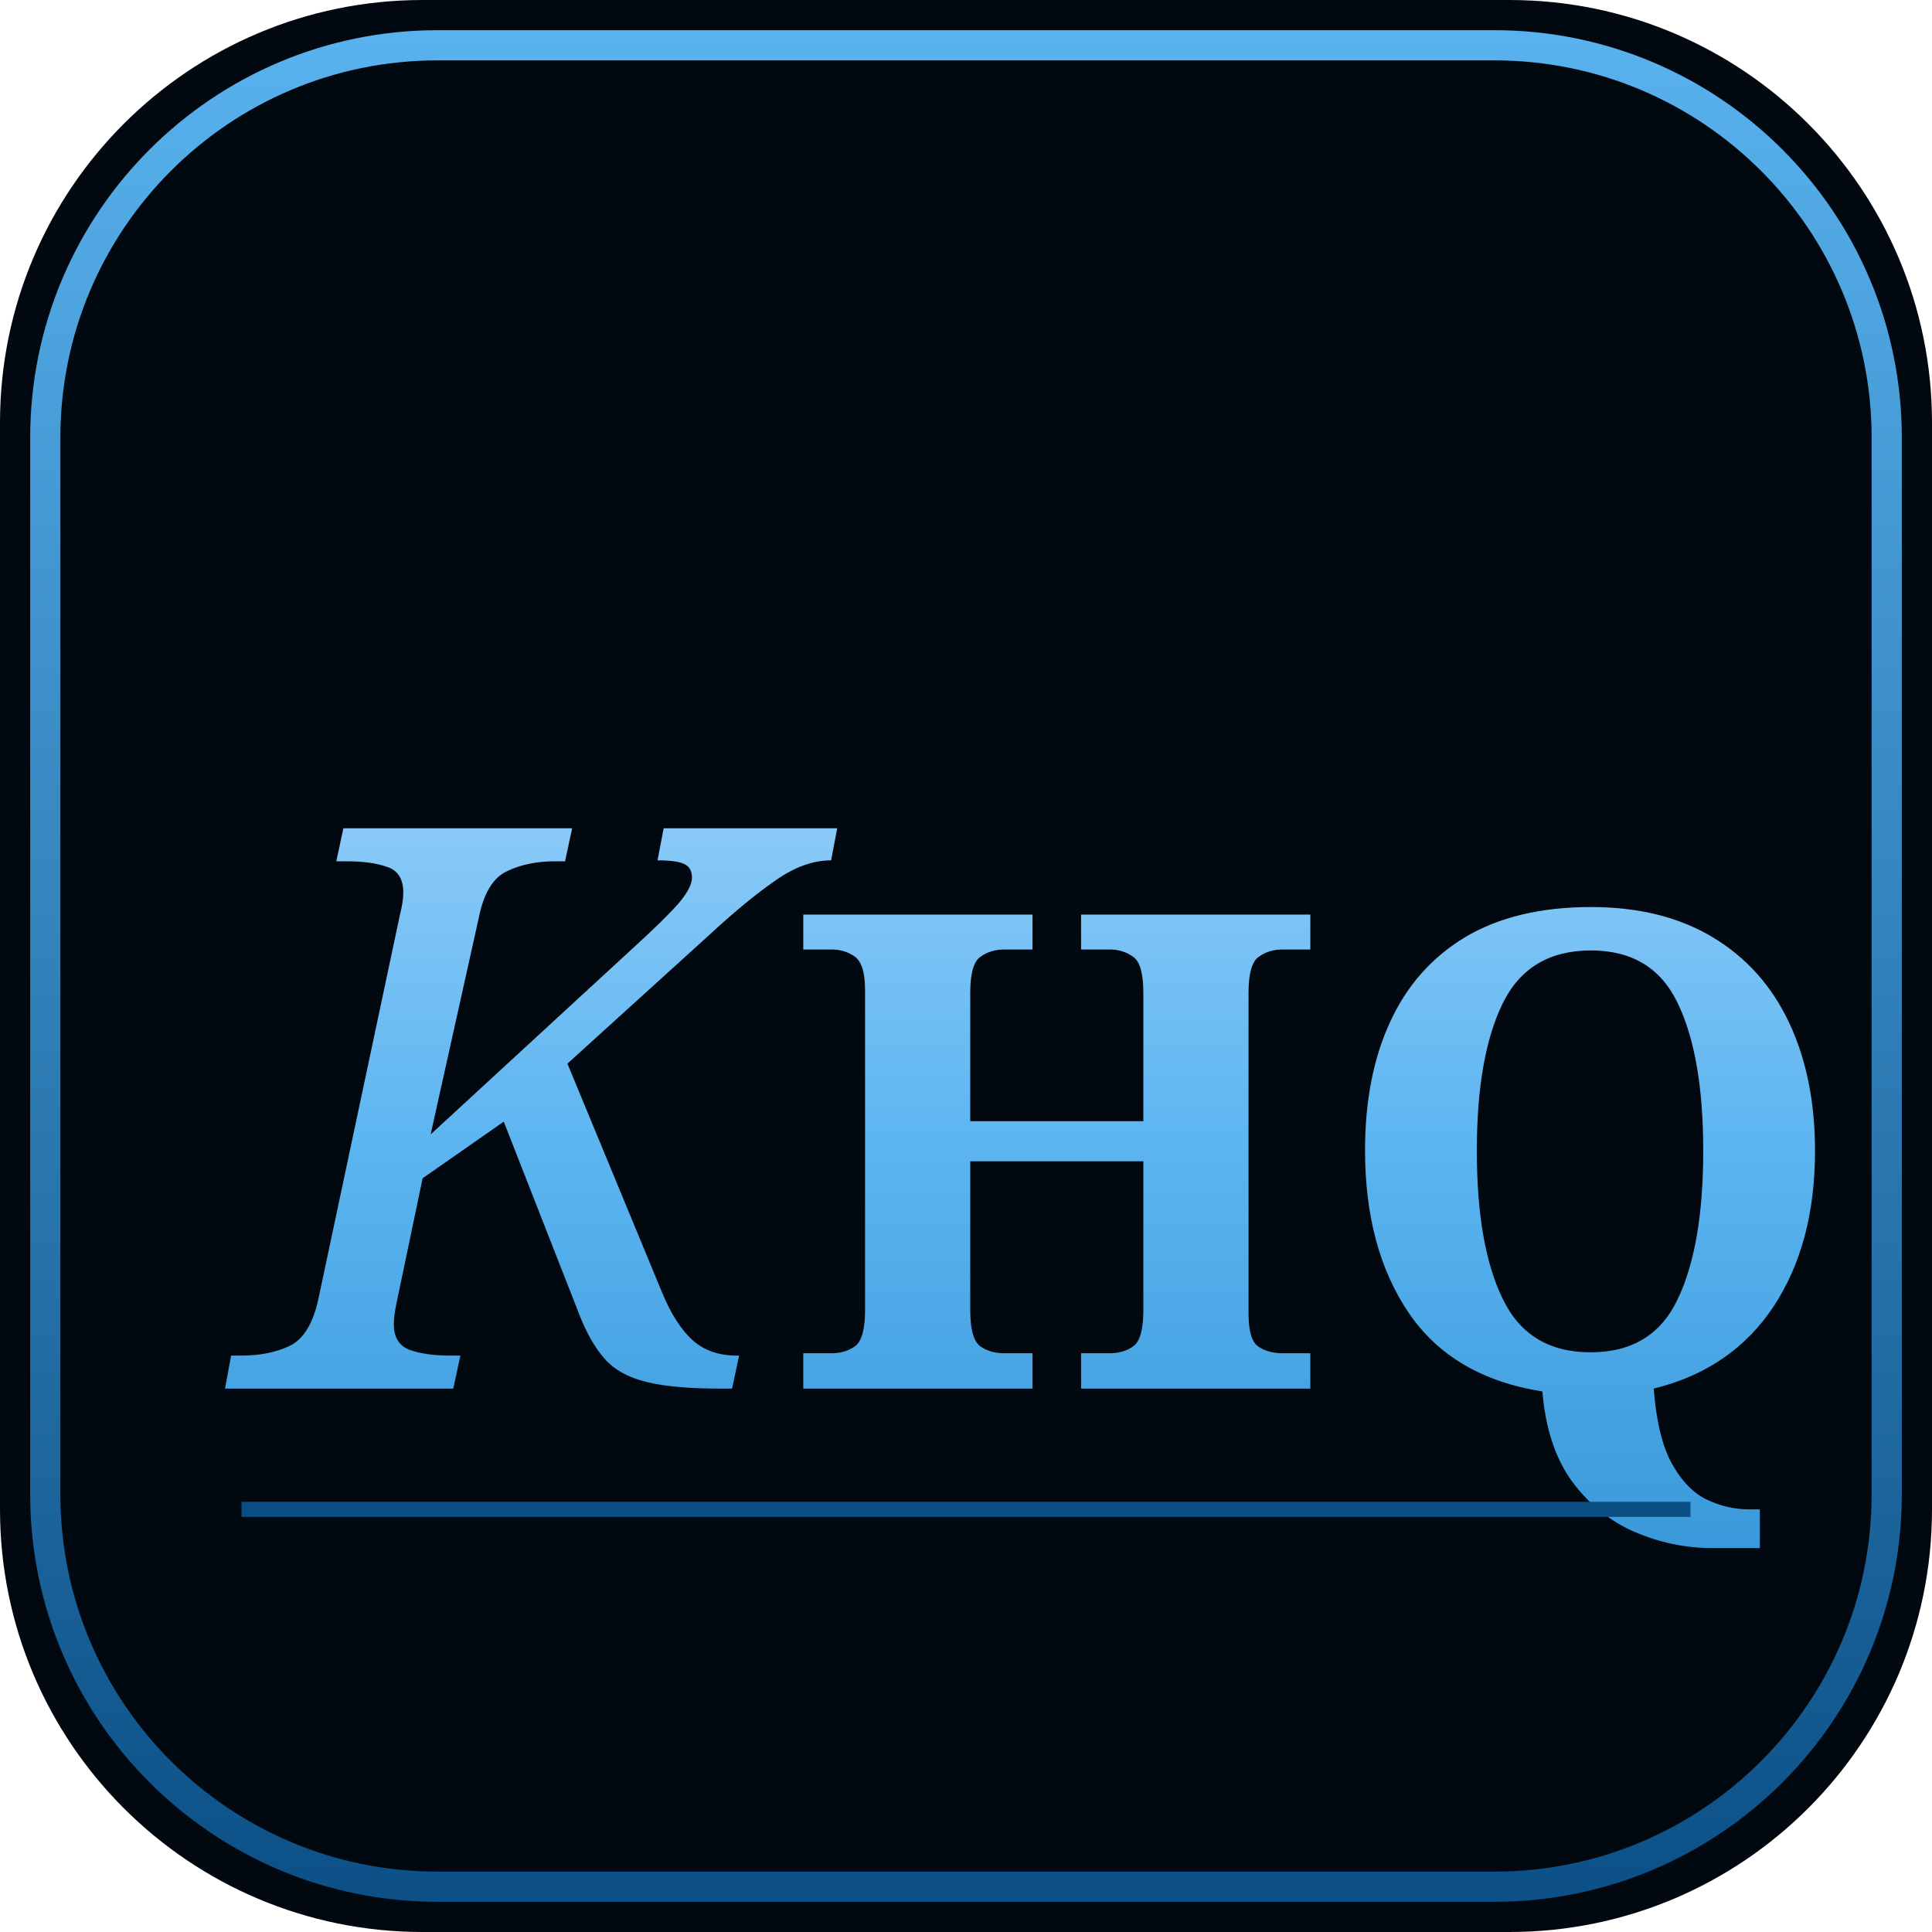
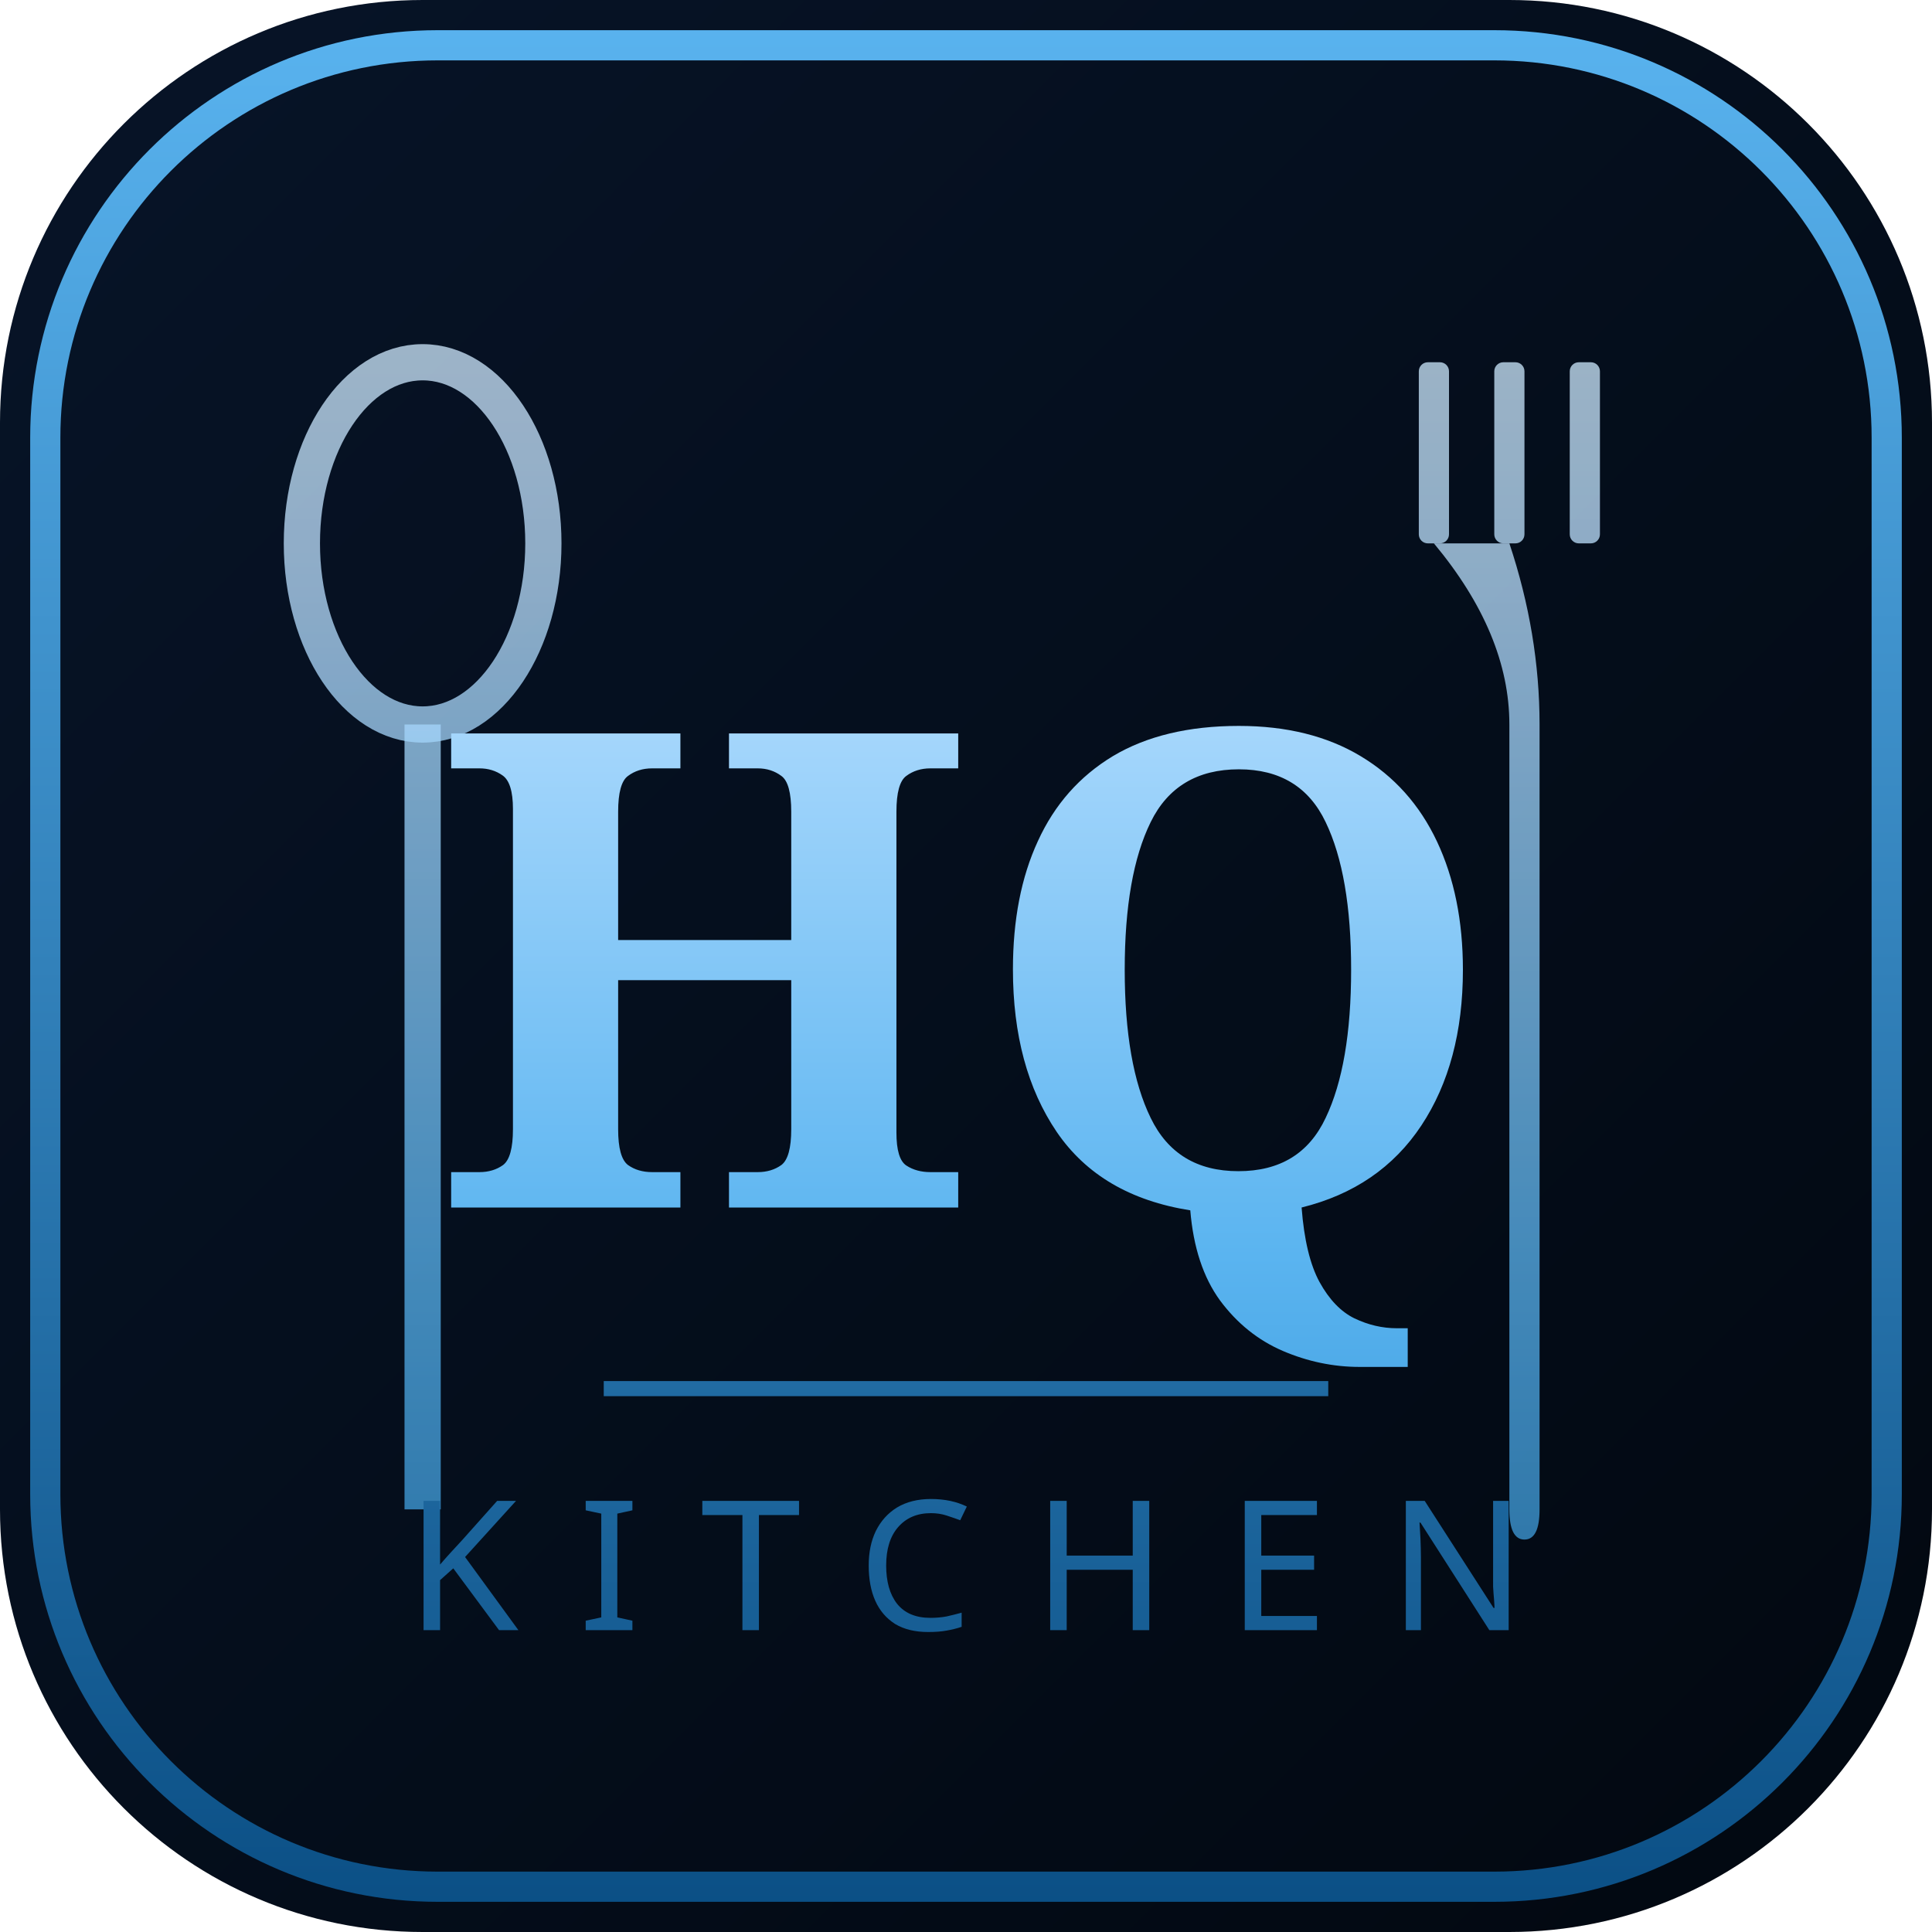
<svg xmlns="http://www.w3.org/2000/svg" viewBox="0 0 64 64">
-   <rect width="64" height="64" rx="14" fill="#020810" />
  <defs>
-     <linearGradient id="blue" x1="0" y1="0" x2="0" y2="64" gradientUnits="userSpaceOnUse">
+     <linearGradient id="bg1" x1="0" y1="0" x2="64" y2="64" gradientUnits="userSpaceOnUse">
+       <stop offset="0%" stop-color="#071428" />
+       <stop offset="100%" stop-color="#020810" />
+     </linearGradient>
+     <linearGradient id="bl" x1="0" y1="0" x2="0" y2="64" gradientUnits="userSpaceOnUse">
      <stop offset="0%" stop-color="#EFF8FF" />
-       <stop offset="25%" stop-color="#BAE0FF" />
-       <stop offset="60%" stop-color="#5AB4F0" />
+       <stop offset="30%" stop-color="#BAE0FF" />
+       <stop offset="65%" stop-color="#5AB4F0" />
      <stop offset="100%" stop-color="#1A7EC4" />
    </linearGradient>
-     <linearGradient id="blue2" x1="0" y1="0" x2="0" y2="64" gradientUnits="userSpaceOnUse">
+     <linearGradient id="bl2" x1="0" y1="0" x2="0" y2="64" gradientUnits="userSpaceOnUse">
      <stop offset="0%" stop-color="#5AB4F0" />
      <stop offset="100%" stop-color="#0A4E84" />
    </linearGradient>
  </defs>
-   <rect x="1.5" y="1.5" width="61" height="61" rx="13" fill="none" stroke="url(#blue2)" stroke-width="1" />
-   <text x="8" y="46" font-family="Georgia, serif" font-size="26" font-style="italic" font-weight="300" fill="url(#blue)">K</text>
-   <text x="26" y="46" font-family="Georgia, serif" font-size="22" font-weight="700" fill="url(#blue)">HQ</text>
-   <line x1="8" y1="50" x2="56" y2="50" stroke="#0A4E84" stroke-width="0.5" />
+   <rect width="64" height="64" rx="14" fill="url(#bg1)" />
+   <rect x="1.5" y="1.5" width="61" height="61" rx="13" fill="none" stroke="url(#bl2)" stroke-width="1" />
+   <ellipse cx="14" cy="18" rx="4" ry="6" fill="none" stroke="url(#bl)" stroke-width="1.2" opacity="0.75" />
+   <line x1="14" y1="24" x2="14" y2="50" stroke="url(#bl)" stroke-width="1.2" opacity="0.75" />
+   <rect x="47" y="12" width="1" height="6" rx="0.3" fill="url(#bl)" opacity="0.75" />
+   <rect x="49.5" y="12" width="1" height="6" rx="0.3" fill="url(#bl)" opacity="0.75" />
+   <rect x="52" y="12" width="1" height="6" rx="0.3" fill="url(#bl)" opacity="0.75" />
+   <path d="M47.5 18 Q50 21 50 24 L50 50 Q50 51 50.5 51 Q51 51 51 50 L51 24 Q51 21 50 18Z" fill="url(#bl)" opacity="0.75" />
+   <text x="32" y="40" font-family="Georgia,serif" font-size="22" font-weight="700" fill="url(#bl)" text-anchor="middle">HQ</text>
+   <line x1="20" y1="46" x2="44" y2="46" stroke="url(#bl2)" stroke-width="0.5" />
+   <text x="32" y="54" font-family="sans-serif" font-size="6" letter-spacing="2" fill="url(#bl2)" text-anchor="middle">KITCHEN</text>
</svg>
